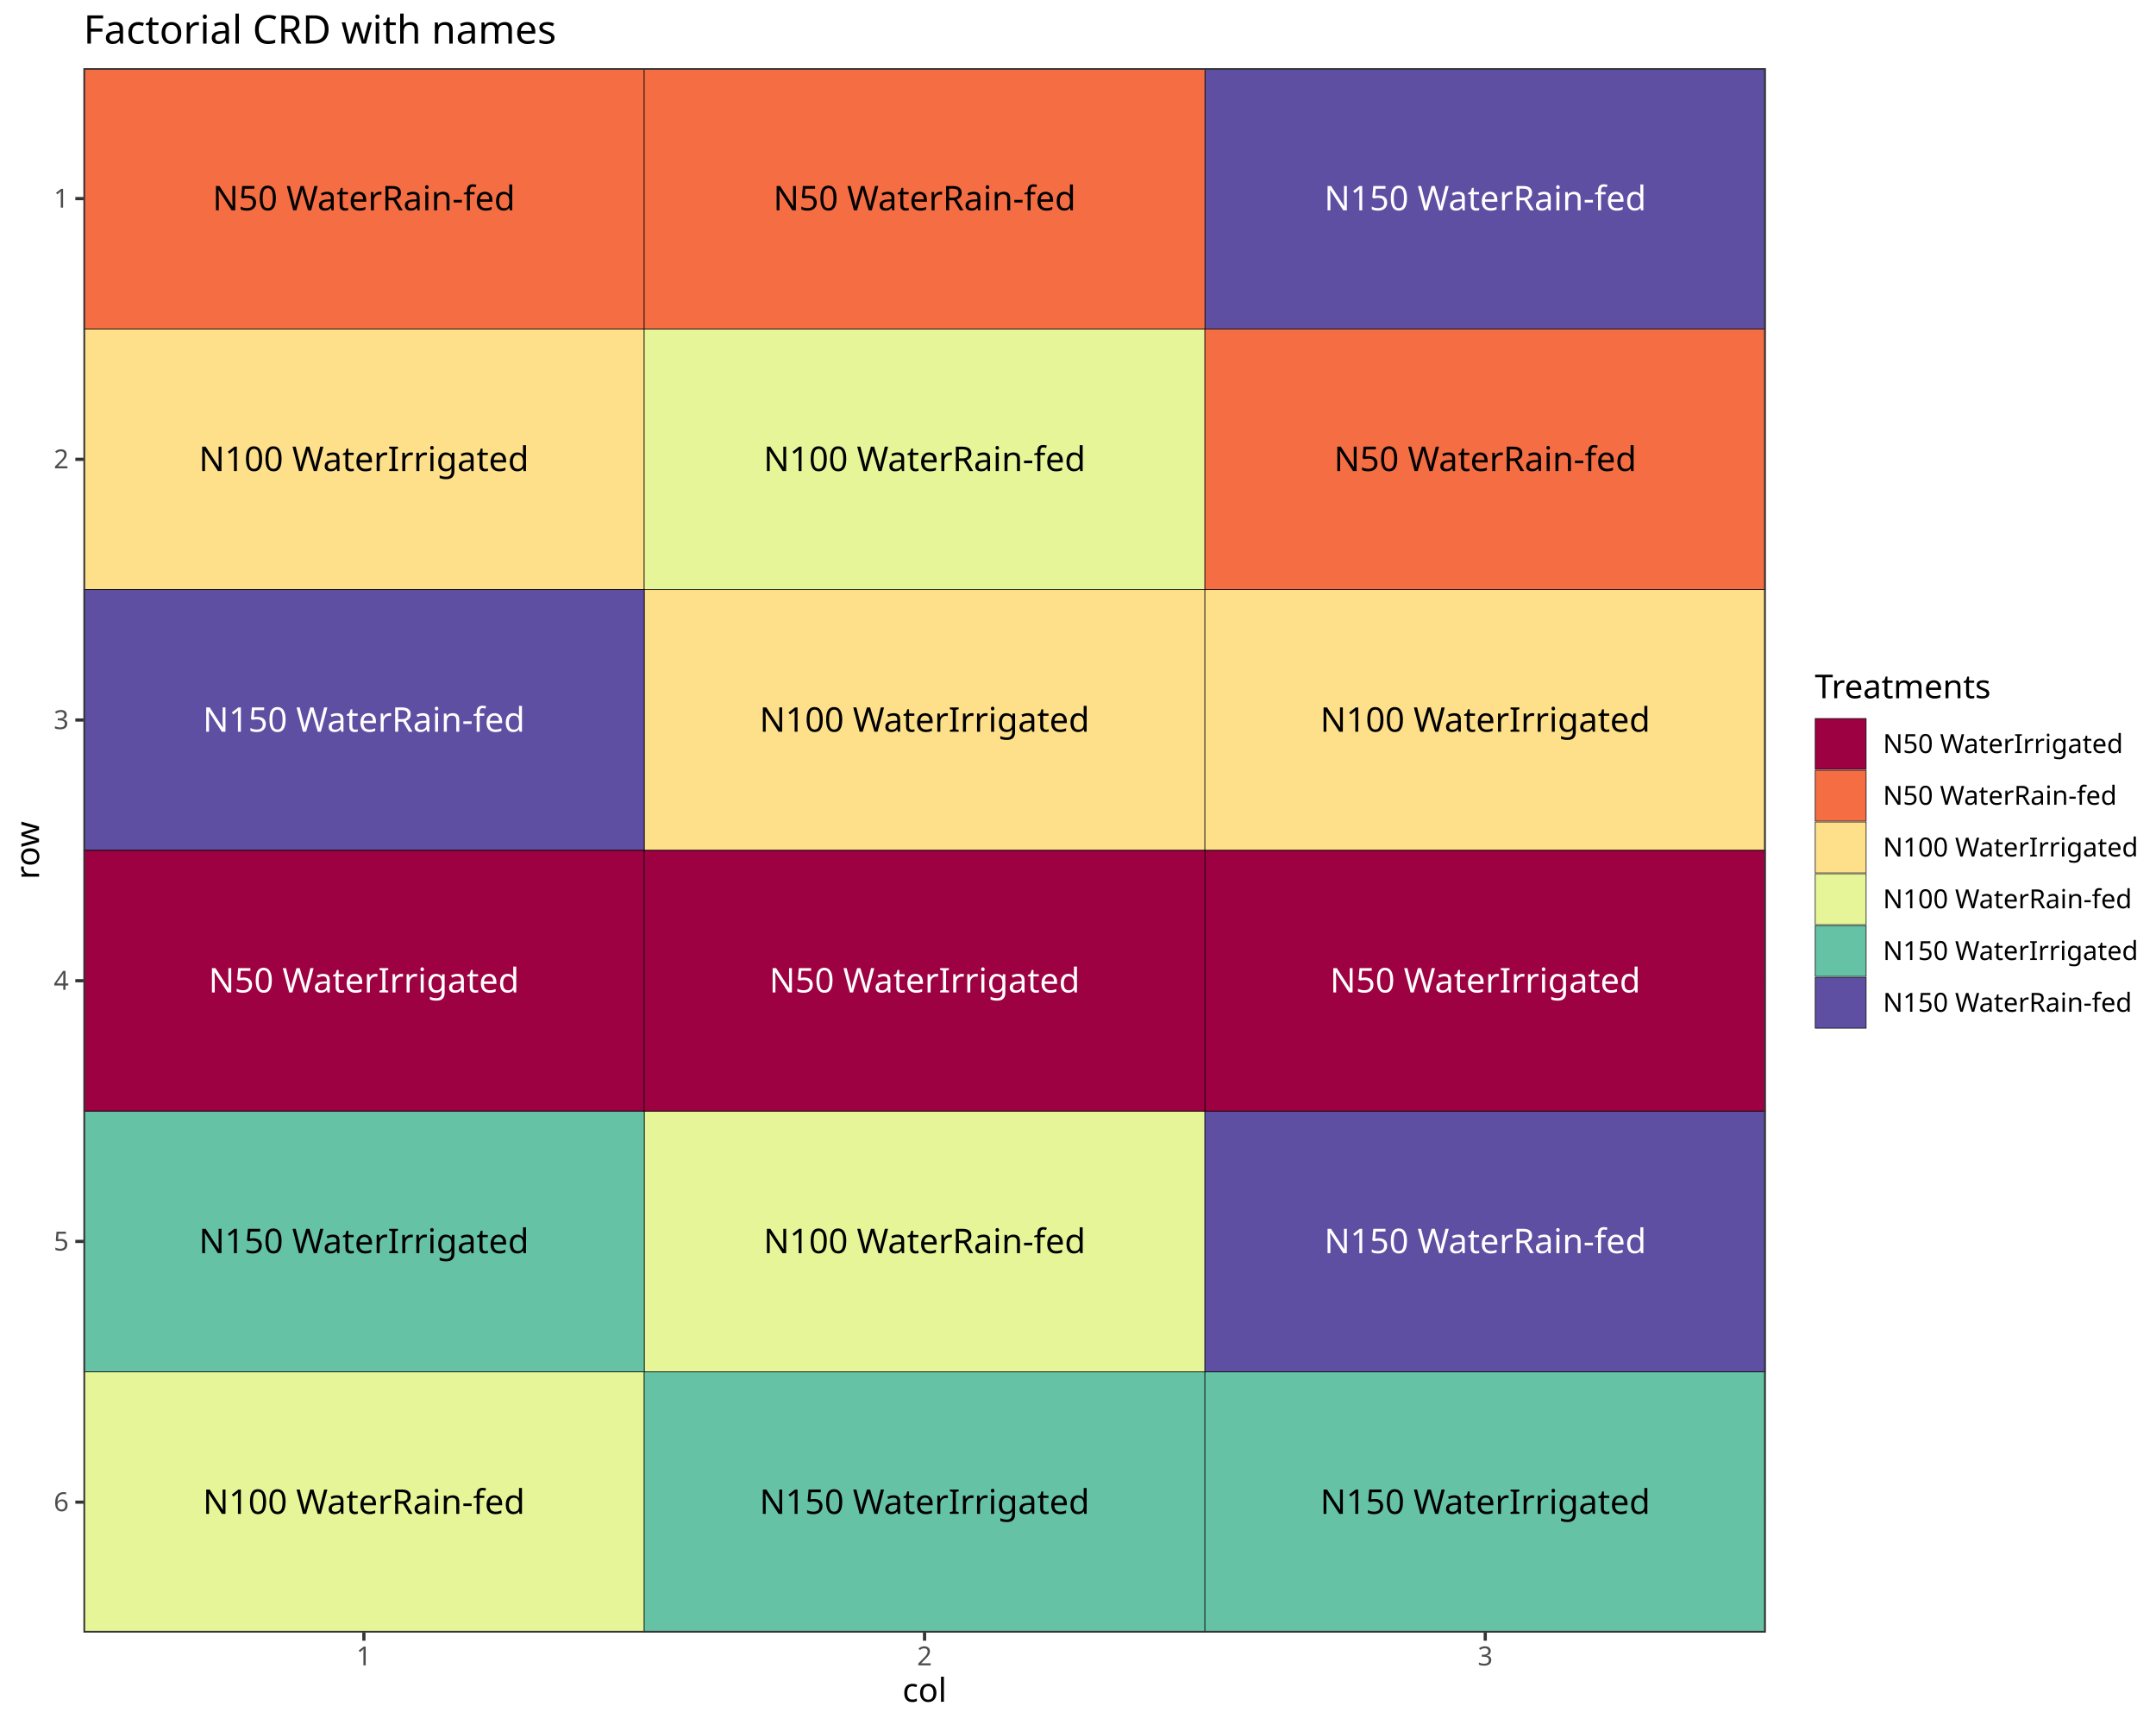
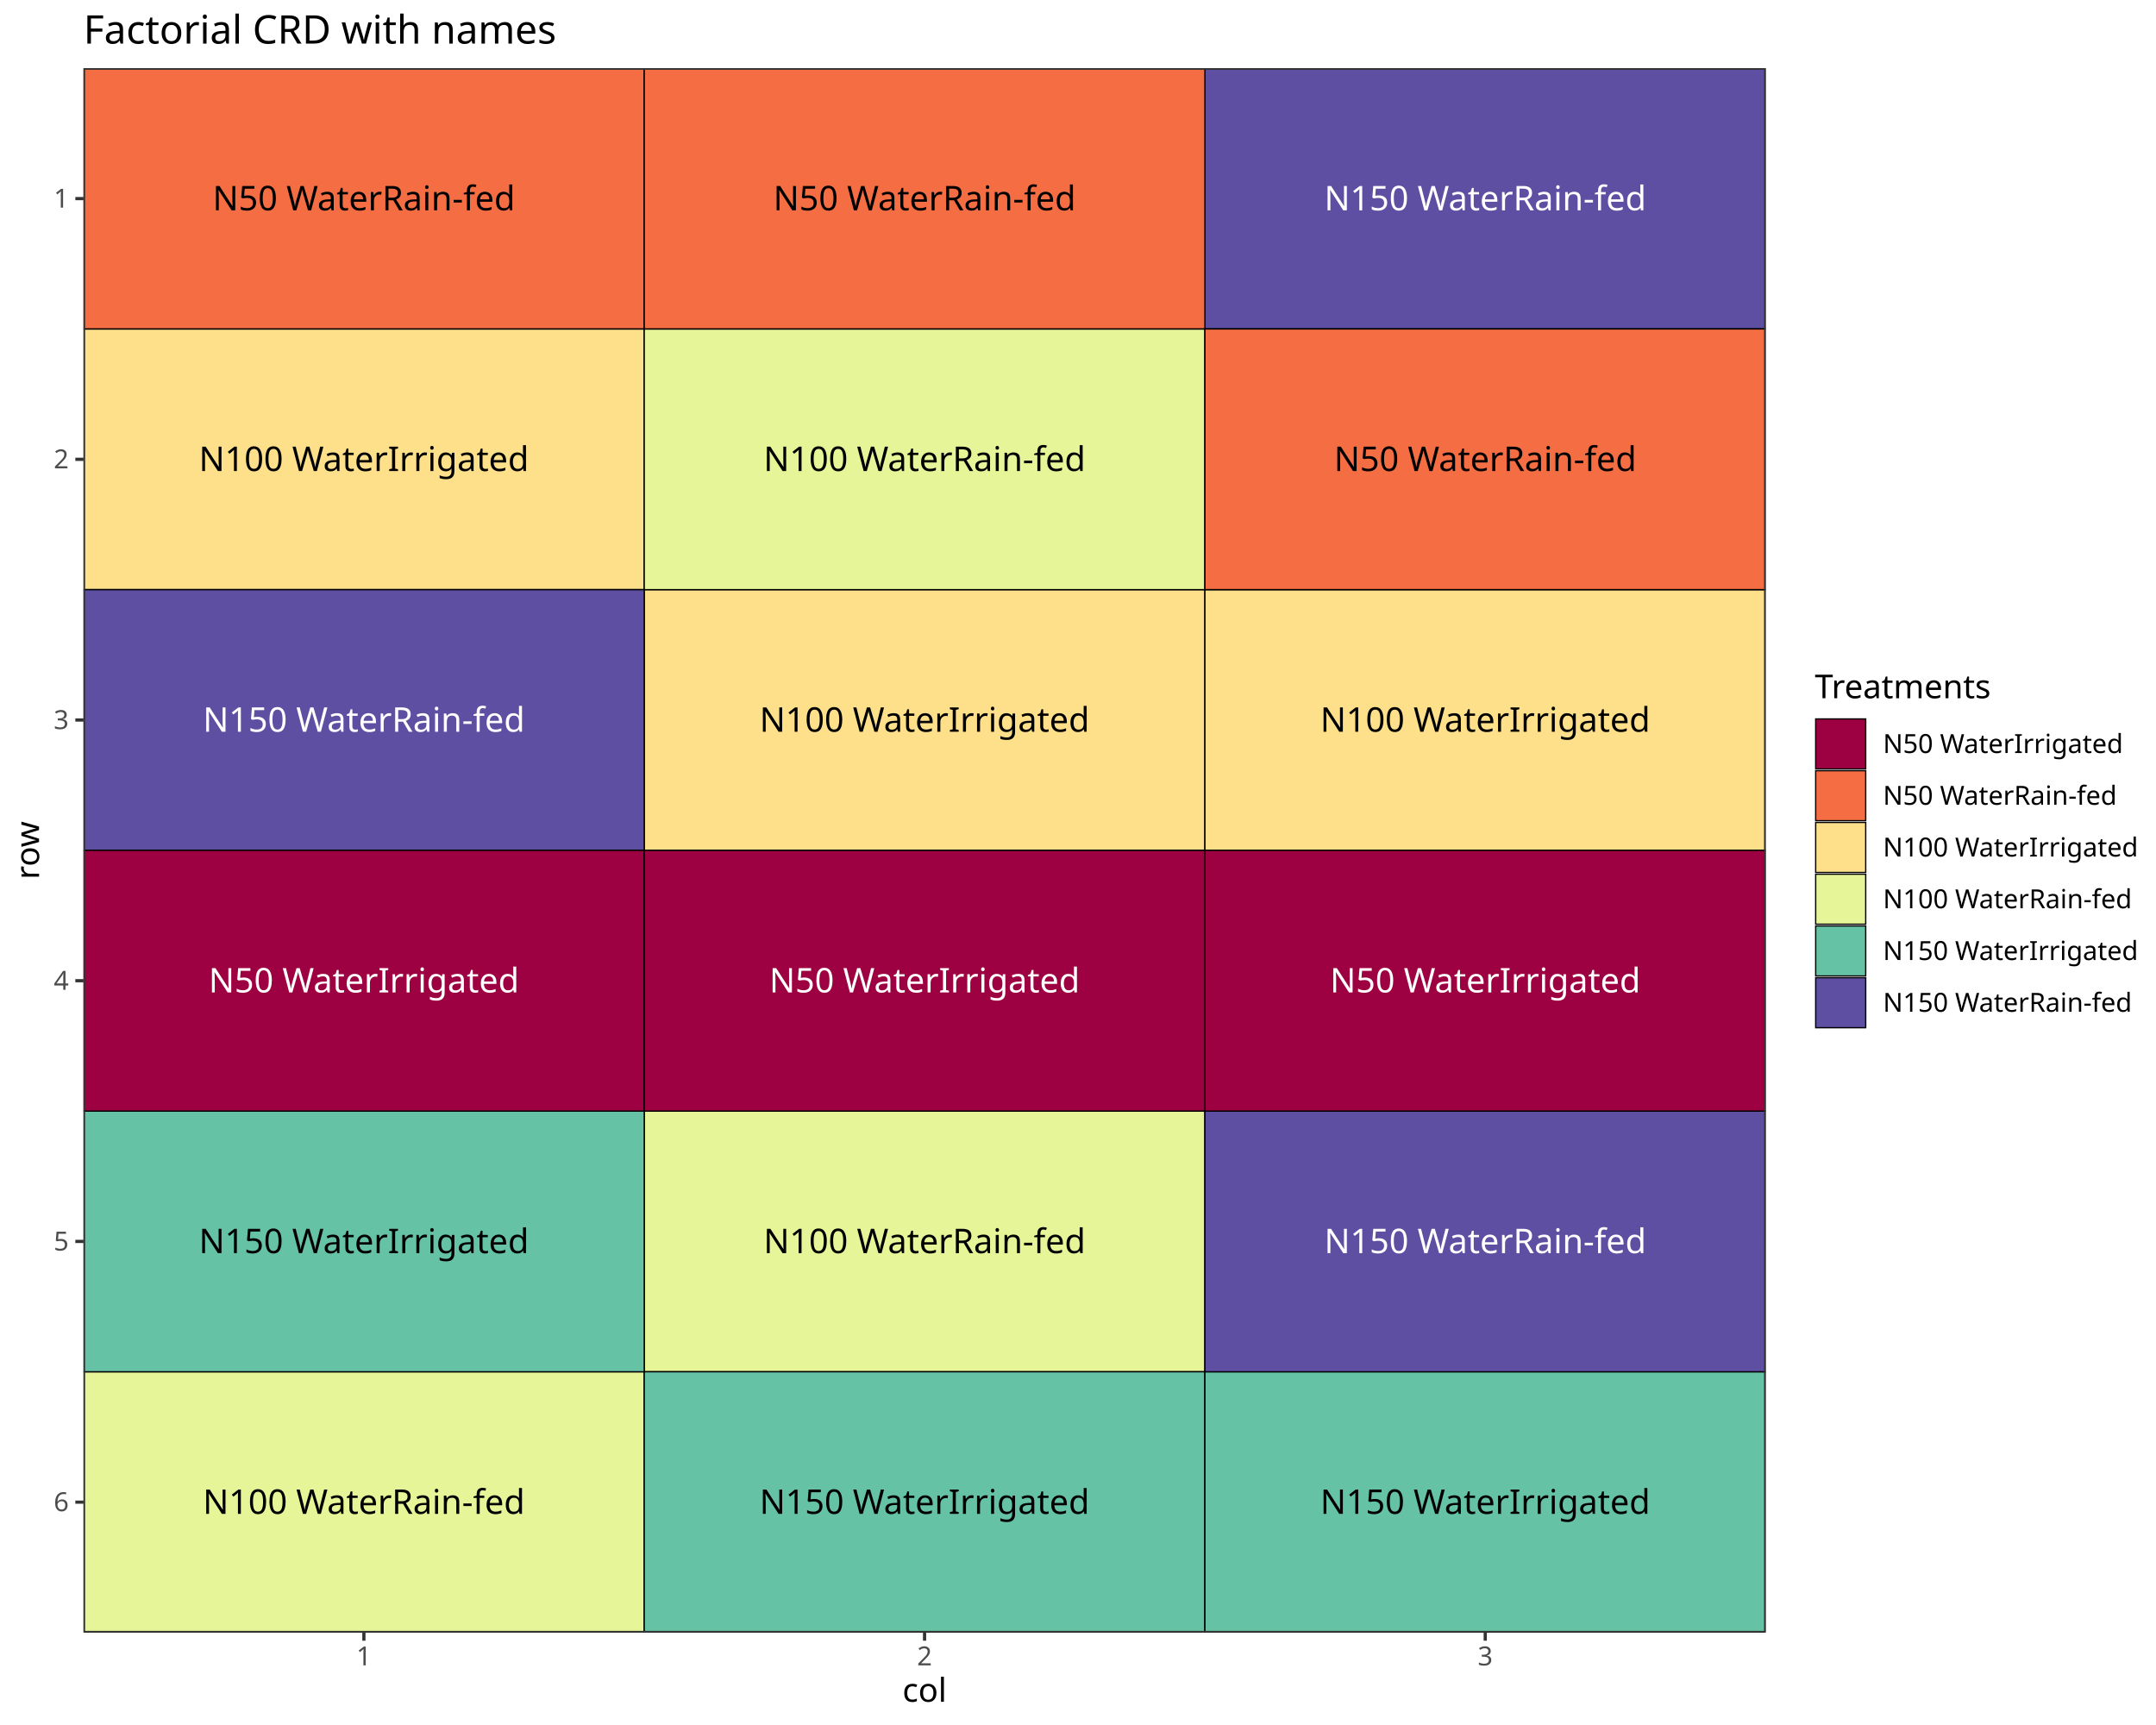
<svg xmlns="http://www.w3.org/2000/svg" class="svglite" data-engine-version="2.0" width="720.00pt" height="576.00pt" viewBox="0 0 720.00 576.00">
  <defs>
    <style type="text/css">
    .svglite line, .svglite polyline, .svglite polygon, .svglite path, .svglite rect, .svglite circle {
      fill: none;
      stroke: #000000;
      stroke-linecap: round;
      stroke-linejoin: round;
      stroke-miterlimit: 10.00;
    }
  </style>
  </defs>
  <rect width="100%" height="100%" style="stroke: none; fill: #FFFFFF;" />
  <defs>
    <clipPath id="cpMC4wMHw3MjAuMDB8MC4wMHw1NzYuMDA=">
      <rect x="0.00" y="0.00" width="720.00" height="576.00" />
    </clipPath>
  </defs>
  <g clip-path="url(#cpMC4wMHw3MjAuMDB8MC4wMHw1NzYuMDA=)">
    <rect x="-0" y="0.00" width="720.00" height="576.00" style="stroke-width: 1.07; stroke: #FFFFFF; fill: #FFFFFF;" />
  </g>
  <defs>
    <clipPath id="cpMjcuOTB8NTg5LjYyfDIyLjc4fDU0NS4xMQ==">
      <rect x="27.90" y="22.78" width="561.73" height="522.33" />
    </clipPath>
  </defs>
  <g clip-path="url(#cpMjcuOTB8NTg5LjYyfDIyLjc4fDU0NS4xMQ==)">
    <rect x="27.90" y="22.78" width="561.73" height="522.33" style="stroke-width: 1.07; stroke: none; fill: #FFFFFF;" />
    <polyline points="27.90,22.78 589.62,22.78 " style="stroke-width: 0.53; stroke: #EBEBEB; stroke-linecap: butt;" />
    <polyline points="27.90,109.84 589.62,109.84 " style="stroke-width: 0.53; stroke: #EBEBEB; stroke-linecap: butt;" />
    <polyline points="27.90,196.89 589.62,196.89 " style="stroke-width: 0.53; stroke: #EBEBEB; stroke-linecap: butt;" />
    <polyline points="27.90,283.95 589.62,283.95 " style="stroke-width: 0.53; stroke: #EBEBEB; stroke-linecap: butt;" />
    <polyline points="27.90,371.00 589.62,371.00 " style="stroke-width: 0.53; stroke: #EBEBEB; stroke-linecap: butt;" />
    <polyline points="27.90,458.06 589.62,458.06 " style="stroke-width: 0.53; stroke: #EBEBEB; stroke-linecap: butt;" />
    <polyline points="27.90,545.11 589.62,545.11 " style="stroke-width: 0.53; stroke: #EBEBEB; stroke-linecap: butt;" />
    <polyline points="27.90,545.11 27.90,22.78 " style="stroke-width: 0.53; stroke: #EBEBEB; stroke-linecap: butt;" />
    <polyline points="215.14,545.11 215.14,22.78 " style="stroke-width: 0.53; stroke: #EBEBEB; stroke-linecap: butt;" />
    <polyline points="402.38,545.11 402.38,22.78 " style="stroke-width: 0.53; stroke: #EBEBEB; stroke-linecap: butt;" />
    <polyline points="589.62,545.11 589.62,22.78 " style="stroke-width: 0.53; stroke: #EBEBEB; stroke-linecap: butt;" />
    <polyline points="27.90,66.31 589.62,66.31 " style="stroke-width: 1.07; stroke: #EBEBEB; stroke-linecap: butt;" />
    <polyline points="27.90,153.37 589.62,153.37 " style="stroke-width: 1.07; stroke: #EBEBEB; stroke-linecap: butt;" />
    <polyline points="27.90,240.42 589.62,240.42 " style="stroke-width: 1.07; stroke: #EBEBEB; stroke-linecap: butt;" />
    <polyline points="27.90,327.48 589.62,327.48 " style="stroke-width: 1.07; stroke: #EBEBEB; stroke-linecap: butt;" />
    <polyline points="27.90,414.53 589.62,414.53 " style="stroke-width: 1.07; stroke: #EBEBEB; stroke-linecap: butt;" />
    <polyline points="27.90,501.59 589.62,501.59 " style="stroke-width: 1.07; stroke: #EBEBEB; stroke-linecap: butt;" />
    <polyline points="121.52,545.11 121.52,22.78 " style="stroke-width: 1.07; stroke: #EBEBEB; stroke-linecap: butt;" />
    <polyline points="308.76,545.11 308.76,22.78 " style="stroke-width: 1.07; stroke: #EBEBEB; stroke-linecap: butt;" />
    <polyline points="496.00,545.11 496.00,22.78 " style="stroke-width: 1.07; stroke: #EBEBEB; stroke-linecap: butt;" />
-     <rect x="215.14" y="196.89" width="187.24" height="87.05" style="stroke-width: 0.21; stroke-linecap: butt; stroke-linejoin: miter; fill: #FEE08B;" />
-     <rect x="27.90" y="109.84" width="187.24" height="87.05" style="stroke-width: 0.21; stroke-linecap: butt; stroke-linejoin: miter; fill: #FEE08B;" />
-     <rect x="402.38" y="196.89" width="187.24" height="87.05" style="stroke-width: 0.21; stroke-linecap: butt; stroke-linejoin: miter; fill: #FEE08B;" />
-     <rect x="215.14" y="371.00" width="187.24" height="87.05" style="stroke-width: 0.21; stroke-linecap: butt; stroke-linejoin: miter; fill: #E6F598;" />
-     <rect x="215.14" y="109.84" width="187.24" height="87.05" style="stroke-width: 0.21; stroke-linecap: butt; stroke-linejoin: miter; fill: #E6F598;" />
-     <rect x="27.90" y="458.06" width="187.24" height="87.05" style="stroke-width: 0.21; stroke-linecap: butt; stroke-linejoin: miter; fill: #E6F598;" />
-     <rect x="215.14" y="458.06" width="187.24" height="87.05" style="stroke-width: 0.21; stroke-linecap: butt; stroke-linejoin: miter; fill: #66C2A5;" />
-     <rect x="402.38" y="458.06" width="187.24" height="87.05" style="stroke-width: 0.21; stroke-linecap: butt; stroke-linejoin: miter; fill: #66C2A5;" />
-     <rect x="27.90" y="371.00" width="187.24" height="87.05" style="stroke-width: 0.21; stroke-linecap: butt; stroke-linejoin: miter; fill: #66C2A5;" />
-     <rect x="402.38" y="22.78" width="187.24" height="87.05" style="stroke-width: 0.21; stroke-linecap: butt; stroke-linejoin: miter; fill: #5E4FA2;" />
-     <rect x="27.90" y="196.89" width="187.24" height="87.05" style="stroke-width: 0.21; stroke-linecap: butt; stroke-linejoin: miter; fill: #5E4FA2;" />
-     <rect x="402.38" y="371.00" width="187.24" height="87.05" style="stroke-width: 0.21; stroke-linecap: butt; stroke-linejoin: miter; fill: #5E4FA2;" />
-     <rect x="27.90" y="283.95" width="187.24" height="87.05" style="stroke-width: 0.21; stroke-linecap: butt; stroke-linejoin: miter; fill: #9E0142;" />
-     <rect x="402.38" y="283.95" width="187.24" height="87.05" style="stroke-width: 0.21; stroke-linecap: butt; stroke-linejoin: miter; fill: #9E0142;" />
-     <rect x="215.14" y="283.95" width="187.24" height="87.05" style="stroke-width: 0.21; stroke-linecap: butt; stroke-linejoin: miter; fill: #9E0142;" />
-     <rect x="27.90" y="22.78" width="187.24" height="87.05" style="stroke-width: 0.21; stroke-linecap: butt; stroke-linejoin: miter; fill: #F46D43;" />
-     <rect x="402.38" y="109.84" width="187.24" height="87.05" style="stroke-width: 0.21; stroke-linecap: butt; stroke-linejoin: miter; fill: #F46D43;" />
-     <rect x="215.14" y="22.78" width="187.24" height="87.05" style="stroke-width: 0.21; stroke-linecap: butt; stroke-linejoin: miter; fill: #F46D43;" />
+     <rect x="215.14" y="196.89" width="187.24" height="87.05" style="stroke-width: 0.43; stroke-linecap: butt; stroke-linejoin: miter; fill: #FEE08B;" />
+     <rect x="27.90" y="109.84" width="187.24" height="87.05" style="stroke-width: 0.43; stroke-linecap: butt; stroke-linejoin: miter; fill: #FEE08B;" />
+     <rect x="402.38" y="196.89" width="187.24" height="87.05" style="stroke-width: 0.43; stroke-linecap: butt; stroke-linejoin: miter; fill: #FEE08B;" />
+     <rect x="215.14" y="371.00" width="187.24" height="87.05" style="stroke-width: 0.43; stroke-linecap: butt; stroke-linejoin: miter; fill: #E6F598;" />
+     <rect x="215.14" y="109.84" width="187.24" height="87.05" style="stroke-width: 0.43; stroke-linecap: butt; stroke-linejoin: miter; fill: #E6F598;" />
+     <rect x="27.90" y="458.06" width="187.24" height="87.05" style="stroke-width: 0.43; stroke-linecap: butt; stroke-linejoin: miter; fill: #E6F598;" />
+     <rect x="215.14" y="458.06" width="187.24" height="87.05" style="stroke-width: 0.43; stroke-linecap: butt; stroke-linejoin: miter; fill: #66C2A5;" />
+     <rect x="402.38" y="458.06" width="187.24" height="87.05" style="stroke-width: 0.43; stroke-linecap: butt; stroke-linejoin: miter; fill: #66C2A5;" />
+     <rect x="27.90" y="371.00" width="187.24" height="87.05" style="stroke-width: 0.43; stroke-linecap: butt; stroke-linejoin: miter; fill: #66C2A5;" />
+     <rect x="402.38" y="22.78" width="187.24" height="87.05" style="stroke-width: 0.43; stroke-linecap: butt; stroke-linejoin: miter; fill: #5E4FA2;" />
+     <rect x="27.90" y="196.89" width="187.24" height="87.05" style="stroke-width: 0.43; stroke-linecap: butt; stroke-linejoin: miter; fill: #5E4FA2;" />
+     <rect x="402.38" y="371.00" width="187.24" height="87.05" style="stroke-width: 0.43; stroke-linecap: butt; stroke-linejoin: miter; fill: #5E4FA2;" />
+     <rect x="27.90" y="283.95" width="187.24" height="87.05" style="stroke-width: 0.43; stroke-linecap: butt; stroke-linejoin: miter; fill: #9E0142;" />
+     <rect x="402.38" y="283.95" width="187.24" height="87.05" style="stroke-width: 0.43; stroke-linecap: butt; stroke-linejoin: miter; fill: #9E0142;" />
+     <rect x="215.14" y="283.95" width="187.24" height="87.05" style="stroke-width: 0.43; stroke-linecap: butt; stroke-linejoin: miter; fill: #9E0142;" />
+     <rect x="27.90" y="22.78" width="187.24" height="87.05" style="stroke-width: 0.43; stroke-linecap: butt; stroke-linejoin: miter; fill: #F46D43;" />
+     <rect x="402.38" y="109.84" width="187.24" height="87.05" style="stroke-width: 0.43; stroke-linecap: butt; stroke-linejoin: miter; fill: #F46D43;" />
+     <rect x="215.14" y="22.78" width="187.24" height="87.05" style="stroke-width: 0.43; stroke-linecap: butt; stroke-linejoin: miter; fill: #F46D43;" />
    <text x="308.76" y="244.34" text-anchor="middle" style="font-size: 11.38px; font-family: sans;" textLength="102.48px" lengthAdjust="spacingAndGlyphs">N100 WaterIrrigated</text>
    <text x="121.52" y="157.28" text-anchor="middle" style="font-size: 11.38px; font-family: sans;" textLength="102.48px" lengthAdjust="spacingAndGlyphs">N100 WaterIrrigated</text>
    <text x="496.00" y="244.34" text-anchor="middle" style="font-size: 11.38px; font-family: sans;" textLength="102.48px" lengthAdjust="spacingAndGlyphs">N100 WaterIrrigated</text>
    <text x="308.76" y="418.45" text-anchor="middle" style="font-size: 11.38px; font-family: sans;" textLength="103.75px" lengthAdjust="spacingAndGlyphs">N100 WaterRain-fed</text>
    <text x="308.76" y="157.28" text-anchor="middle" style="font-size: 11.38px; font-family: sans;" textLength="103.75px" lengthAdjust="spacingAndGlyphs">N100 WaterRain-fed</text>
    <text x="121.52" y="505.50" text-anchor="middle" style="font-size: 11.38px; font-family: sans;" textLength="103.75px" lengthAdjust="spacingAndGlyphs">N100 WaterRain-fed</text>
    <text x="308.76" y="505.50" text-anchor="middle" style="font-size: 11.38px; font-family: sans;" textLength="102.48px" lengthAdjust="spacingAndGlyphs">N150 WaterIrrigated</text>
    <text x="496.00" y="505.50" text-anchor="middle" style="font-size: 11.38px; font-family: sans;" textLength="102.48px" lengthAdjust="spacingAndGlyphs">N150 WaterIrrigated</text>
    <text x="121.52" y="418.45" text-anchor="middle" style="font-size: 11.38px; font-family: sans;" textLength="102.48px" lengthAdjust="spacingAndGlyphs">N150 WaterIrrigated</text>
    <text x="496.00" y="70.23" text-anchor="middle" style="font-size: 11.38px; fill: #FFFFFF; font-family: sans;" textLength="103.75px" lengthAdjust="spacingAndGlyphs">N150 WaterRain-fed</text>
    <text x="121.52" y="244.34" text-anchor="middle" style="font-size: 11.38px; fill: #FFFFFF; font-family: sans;" textLength="103.75px" lengthAdjust="spacingAndGlyphs">N150 WaterRain-fed</text>
    <text x="496.00" y="418.45" text-anchor="middle" style="font-size: 11.38px; fill: #FFFFFF; font-family: sans;" textLength="103.75px" lengthAdjust="spacingAndGlyphs">N150 WaterRain-fed</text>
    <text x="121.52" y="331.39" text-anchor="middle" style="font-size: 11.38px; fill: #FFFFFF; font-family: sans;" textLength="96.15px" lengthAdjust="spacingAndGlyphs">N50 WaterIrrigated</text>
    <text x="496.00" y="331.39" text-anchor="middle" style="font-size: 11.38px; fill: #FFFFFF; font-family: sans;" textLength="96.15px" lengthAdjust="spacingAndGlyphs">N50 WaterIrrigated</text>
    <text x="308.76" y="331.39" text-anchor="middle" style="font-size: 11.38px; fill: #FFFFFF; font-family: sans;" textLength="96.15px" lengthAdjust="spacingAndGlyphs">N50 WaterIrrigated</text>
    <text x="121.52" y="70.23" text-anchor="middle" style="font-size: 11.38px; font-family: sans;" textLength="97.42px" lengthAdjust="spacingAndGlyphs">N50 WaterRain-fed</text>
    <text x="496.00" y="157.28" text-anchor="middle" style="font-size: 11.38px; font-family: sans;" textLength="97.42px" lengthAdjust="spacingAndGlyphs">N50 WaterRain-fed</text>
    <text x="308.76" y="70.23" text-anchor="middle" style="font-size: 11.38px; font-family: sans;" textLength="97.42px" lengthAdjust="spacingAndGlyphs">N50 WaterRain-fed</text>
    <rect x="27.90" y="22.78" width="561.73" height="522.33" style="stroke-width: 1.07; stroke: #333333;" />
  </g>
  <g clip-path="url(#cpMC4wMHw3MjAuMDB8MC4wMHw1NzYuMDA=)">
    <text x="22.97" y="69.34" text-anchor="end" style="font-size: 8.80px; fill: #4D4D4D; font-family: sans;" textLength="4.89px" lengthAdjust="spacingAndGlyphs">1</text>
    <text x="22.97" y="156.39" text-anchor="end" style="font-size: 8.80px; fill: #4D4D4D; font-family: sans;" textLength="4.89px" lengthAdjust="spacingAndGlyphs">2</text>
    <text x="22.97" y="243.45" text-anchor="end" style="font-size: 8.80px; fill: #4D4D4D; font-family: sans;" textLength="4.89px" lengthAdjust="spacingAndGlyphs">3</text>
    <text x="22.97" y="330.50" text-anchor="end" style="font-size: 8.80px; fill: #4D4D4D; font-family: sans;" textLength="4.89px" lengthAdjust="spacingAndGlyphs">4</text>
    <text x="22.97" y="417.56" text-anchor="end" style="font-size: 8.80px; fill: #4D4D4D; font-family: sans;" textLength="4.89px" lengthAdjust="spacingAndGlyphs">5</text>
    <text x="22.97" y="504.61" text-anchor="end" style="font-size: 8.80px; fill: #4D4D4D; font-family: sans;" textLength="4.89px" lengthAdjust="spacingAndGlyphs">6</text>
    <polyline points="25.16,66.31 27.90,66.31 " style="stroke-width: 1.07; stroke: #333333; stroke-linecap: butt;" />
    <polyline points="25.16,153.37 27.90,153.37 " style="stroke-width: 1.07; stroke: #333333; stroke-linecap: butt;" />
    <polyline points="25.16,240.42 27.90,240.42 " style="stroke-width: 1.07; stroke: #333333; stroke-linecap: butt;" />
    <polyline points="25.16,327.48 27.90,327.48 " style="stroke-width: 1.07; stroke: #333333; stroke-linecap: butt;" />
    <polyline points="25.16,414.53 27.90,414.53 " style="stroke-width: 1.07; stroke: #333333; stroke-linecap: butt;" />
    <polyline points="25.16,501.59 27.90,501.59 " style="stroke-width: 1.07; stroke: #333333; stroke-linecap: butt;" />
    <polyline points="121.52,547.85 121.52,545.11 " style="stroke-width: 1.07; stroke: #333333; stroke-linecap: butt;" />
    <polyline points="308.76,547.85 308.76,545.11 " style="stroke-width: 1.07; stroke: #333333; stroke-linecap: butt;" />
    <polyline points="496.00,547.85 496.00,545.11 " style="stroke-width: 1.07; stroke: #333333; stroke-linecap: butt;" />
    <text x="121.52" y="556.10" text-anchor="middle" style="font-size: 8.80px; fill: #4D4D4D; font-family: sans;" textLength="4.89px" lengthAdjust="spacingAndGlyphs">1</text>
    <text x="308.76" y="556.10" text-anchor="middle" style="font-size: 8.80px; fill: #4D4D4D; font-family: sans;" textLength="4.89px" lengthAdjust="spacingAndGlyphs">2</text>
    <text x="496.00" y="556.10" text-anchor="middle" style="font-size: 8.80px; fill: #4D4D4D; font-family: sans;" textLength="4.89px" lengthAdjust="spacingAndGlyphs">3</text>
    <text x="308.76" y="568.24" text-anchor="middle" style="font-size: 11.00px; font-family: sans;" textLength="14.06px" lengthAdjust="spacingAndGlyphs">col</text>
    <text transform="translate(13.05,283.95) rotate(-90)" text-anchor="middle" style="font-size: 11.00px; font-family: sans;" textLength="17.73px" lengthAdjust="spacingAndGlyphs">row</text>
    <rect x="600.58" y="218.96" width="113.94" height="129.97" style="stroke-width: 1.07; stroke: none; fill: #FFFFFF;" />
    <text x="606.06" y="233.15" style="font-size: 11.00px; font-family: sans;" textLength="55.64px" lengthAdjust="spacingAndGlyphs">Treatments</text>
    <rect x="606.06" y="239.77" width="17.28" height="17.28" style="stroke-width: 1.07; stroke: none; fill: #FFFFFF;" />
-     <rect x="606.20" y="239.92" width="17.00" height="17.00" style="stroke-width: 0.21; stroke-linecap: butt; stroke-linejoin: miter; fill: #9E0142;" />
+     <rect x="606.35" y="240.06" width="16.71" height="16.71" style="stroke-width: 0.43; stroke-linecap: butt; stroke-linejoin: miter; fill: #9E0142;" />
    <rect x="606.06" y="257.05" width="17.28" height="17.28" style="stroke-width: 1.07; stroke: none; fill: #FFFFFF;" />
-     <rect x="606.20" y="257.20" width="17.00" height="17.00" style="stroke-width: 0.21; stroke-linecap: butt; stroke-linejoin: miter; fill: #F46D43;" />
+     <rect x="606.35" y="257.34" width="16.71" height="16.71" style="stroke-width: 0.43; stroke-linecap: butt; stroke-linejoin: miter; fill: #F46D43;" />
    <rect x="606.06" y="274.33" width="17.28" height="17.28" style="stroke-width: 1.07; stroke: none; fill: #FFFFFF;" />
-     <rect x="606.20" y="274.48" width="17.00" height="17.00" style="stroke-width: 0.21; stroke-linecap: butt; stroke-linejoin: miter; fill: #FEE08B;" />
+     <rect x="606.35" y="274.62" width="16.71" height="16.71" style="stroke-width: 0.43; stroke-linecap: butt; stroke-linejoin: miter; fill: #FEE08B;" />
    <rect x="606.06" y="291.61" width="17.28" height="17.28" style="stroke-width: 1.07; stroke: none; fill: #FFFFFF;" />
-     <rect x="606.20" y="291.76" width="17.00" height="17.00" style="stroke-width: 0.21; stroke-linecap: butt; stroke-linejoin: miter; fill: #E6F598;" />
+     <rect x="606.35" y="291.90" width="16.71" height="16.71" style="stroke-width: 0.43; stroke-linecap: butt; stroke-linejoin: miter; fill: #E6F598;" />
    <rect x="606.06" y="308.89" width="17.28" height="17.28" style="stroke-width: 1.07; stroke: none; fill: #FFFFFF;" />
-     <rect x="606.20" y="309.04" width="17.00" height="17.00" style="stroke-width: 0.21; stroke-linecap: butt; stroke-linejoin: miter; fill: #66C2A5;" />
+     <rect x="606.35" y="309.18" width="16.71" height="16.71" style="stroke-width: 0.43; stroke-linecap: butt; stroke-linejoin: miter; fill: #66C2A5;" />
    <rect x="606.06" y="326.17" width="17.28" height="17.28" style="stroke-width: 1.07; stroke: none; fill: #FFFFFF;" />
-     <rect x="606.20" y="326.32" width="17.00" height="17.00" style="stroke-width: 0.21; stroke-linecap: butt; stroke-linejoin: miter; fill: #5E4FA2;" />
+     <rect x="606.35" y="326.46" width="16.71" height="16.71" style="stroke-width: 0.43; stroke-linecap: butt; stroke-linejoin: miter; fill: #5E4FA2;" />
    <text x="628.82" y="251.44" style="font-size: 8.80px; font-family: sans;" textLength="74.34px" lengthAdjust="spacingAndGlyphs">N50 WaterIrrigated</text>
    <text x="628.82" y="268.72" style="font-size: 8.80px; font-family: sans;" textLength="75.32px" lengthAdjust="spacingAndGlyphs">N50 WaterRain-fed</text>
    <text x="628.82" y="286.00" style="font-size: 8.80px; font-family: sans;" textLength="79.24px" lengthAdjust="spacingAndGlyphs">N100 WaterIrrigated</text>
    <text x="628.82" y="303.28" style="font-size: 8.80px; font-family: sans;" textLength="80.22px" lengthAdjust="spacingAndGlyphs">N100 WaterRain-fed</text>
    <text x="628.82" y="320.56" style="font-size: 8.80px; font-family: sans;" textLength="79.24px" lengthAdjust="spacingAndGlyphs">N150 WaterIrrigated</text>
    <text x="628.82" y="337.84" style="font-size: 8.80px; font-family: sans;" textLength="80.22px" lengthAdjust="spacingAndGlyphs">N150 WaterRain-fed</text>
    <text x="27.90" y="14.56" style="font-size: 13.20px; font-family: sans;" textLength="153.33px" lengthAdjust="spacingAndGlyphs">Factorial CRD with names</text>
  </g>
</svg>
